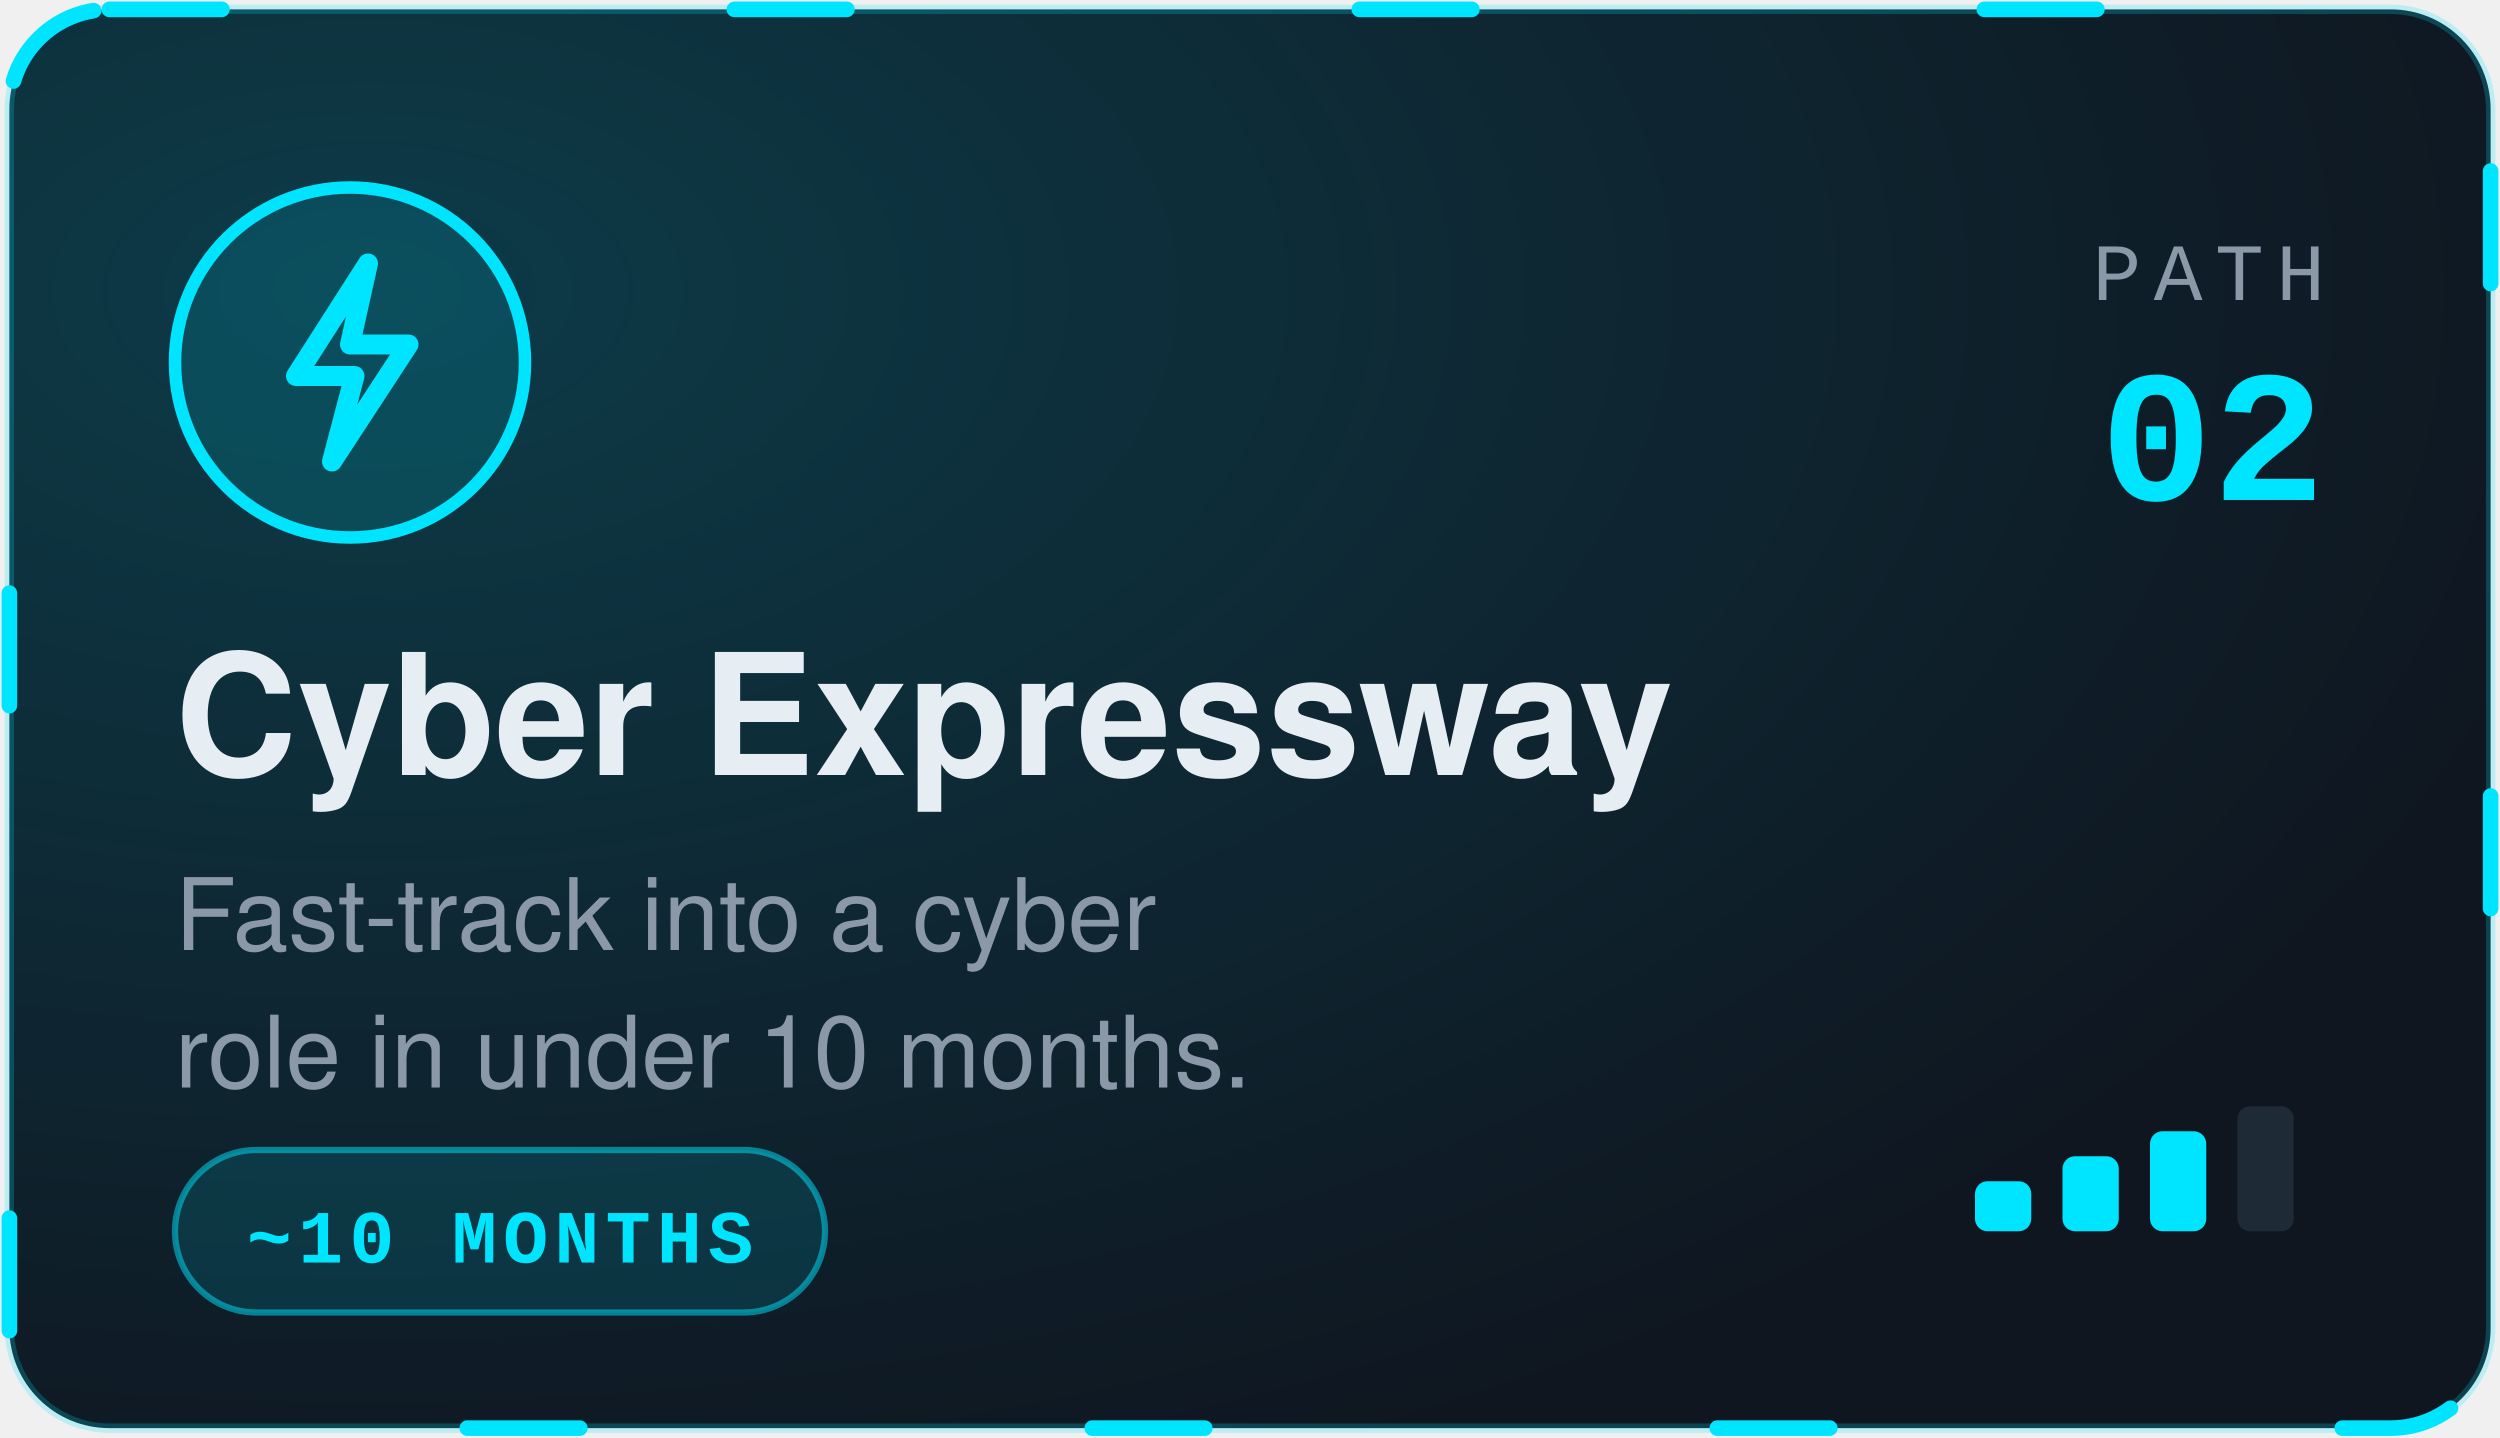
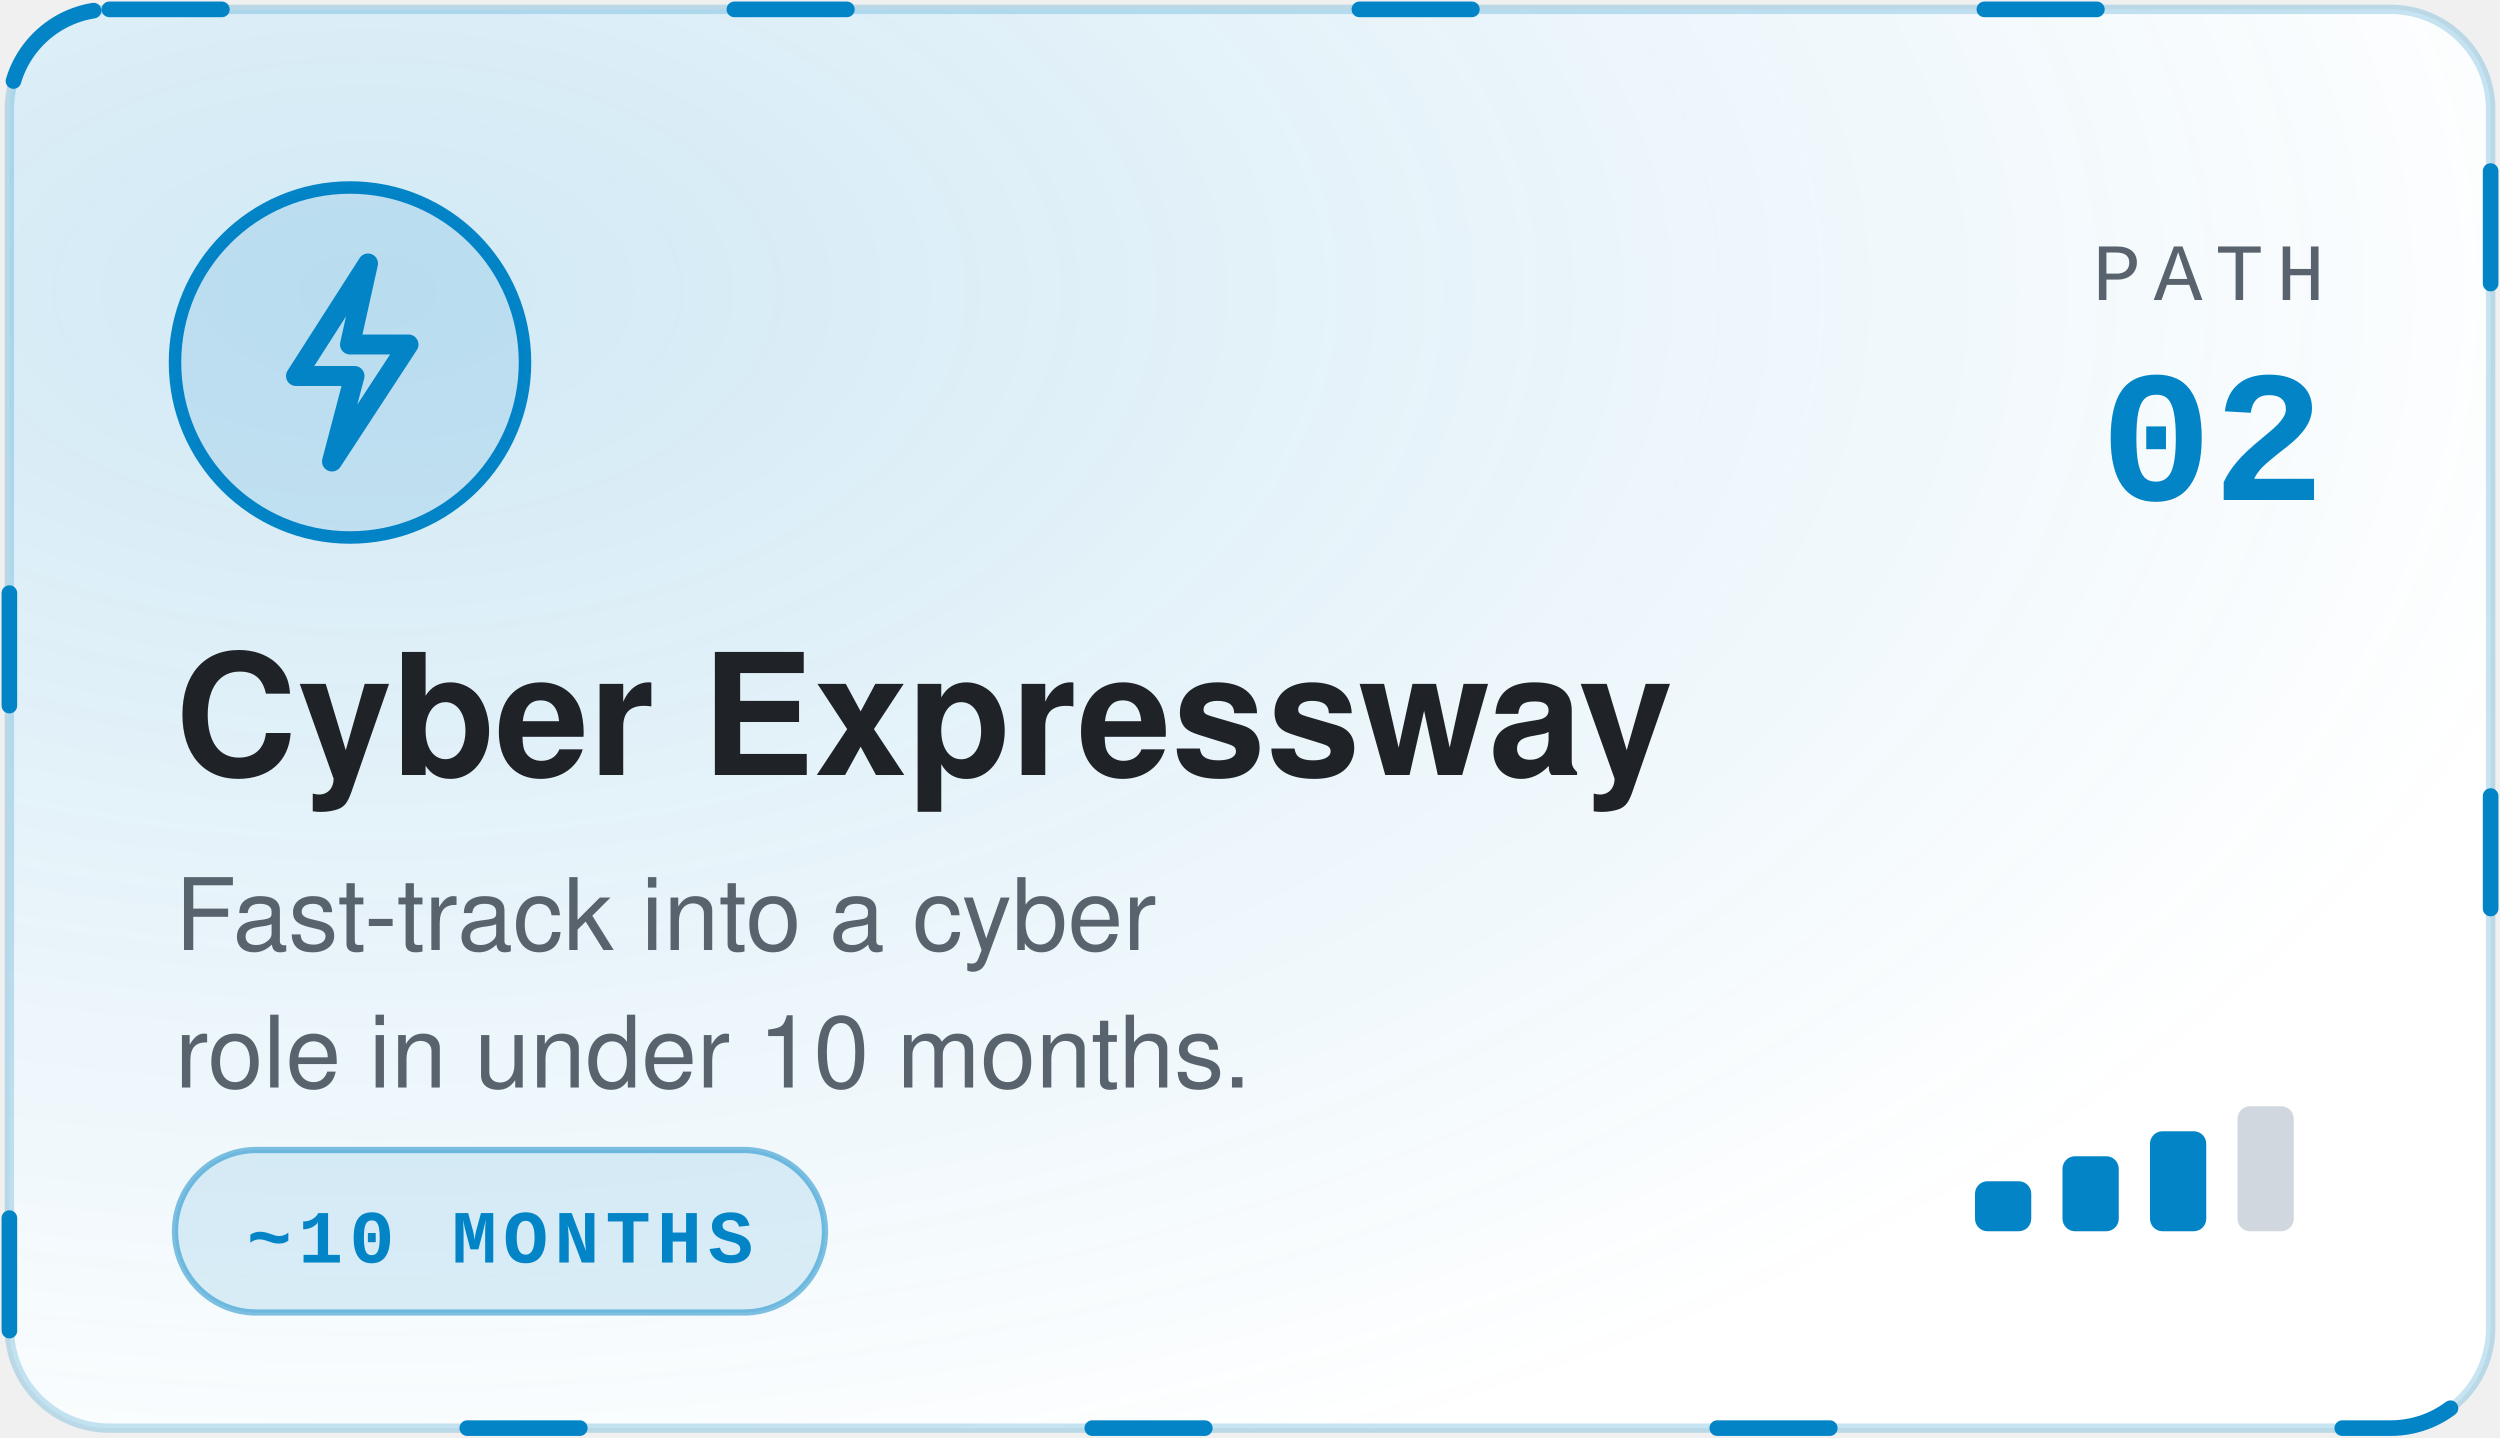
<svg xmlns="http://www.w3.org/2000/svg" width="400" height="230" viewBox="0 0 400 230" role="img" aria-label="Cyber Expressway">
  <defs>
    <radialGradient id="g" cx="0.15" cy="0.2" r="0.9">
-       <stop offset="0" stop-color="#00e5ff" stop-opacity="0.18" />
-       <stop offset="1" stop-color="#00e5ff" stop-opacity="0" />
+       <stop offset="0" stop-color="#0284c7" stop-opacity="0.18" />
+       <stop offset="1" stop-color="#0284c7" stop-opacity="0" />
    </radialGradient>
  </defs>
  <style>
  .sweep{stroke-dasharray:18 82;animation:sweep 5s linear infinite}
  @keyframes sweep{to{stroke-dashoffset:-100}}
  .ring{transform-box:fill-box;transform-origin:center;animation:ring 2.6s ease-out infinite}
  @keyframes ring{0%{transform:scale(.8);opacity:.9}100%{transform:scale(1.45);opacity:0}}
  .float{animation:float 3.5s ease-in-out infinite}
  @keyframes float{0%,100%{transform:translateY(0)}50%{transform:translateY(-3px)}}
  @media (prefers-reduced-motion: reduce){*{animation:none!important}}
</style>
-   <rect x="1.5" y="1.5" width="397" height="227" rx="16" fill="#0f1620" />
+   <rect x="1.5" y="1.5" width="397" height="227" rx="16" fill="#ffffff" />
  <rect x="1.5" y="1.5" width="397" height="227" rx="16" fill="url(#g)" />
-   <path d="M17.5 1.5 H382.5 A16 16 0 0 1 398.5 17.5 V212.5 A16 16 0 0 1 382.5 228.5 H17.5 A16 16 0 0 1 1.5 212.5 V17.5 A16 16 0 0 1 17.5 1.5 Z" fill="none" stroke="#00e5ff" stroke-opacity="0.22" stroke-width="1.5" />
-   <path class="sweep" d="M17.5 1.5 H382.5 A16 16 0 0 1 398.5 17.5 V212.5 A16 16 0 0 1 382.5 228.5 H17.5 A16 16 0 0 1 1.5 212.5 V17.5 A16 16 0 0 1 17.5 1.5 Z" pathLength="100" fill="none" stroke="#00e5ff" stroke-width="2.5" stroke-linecap="round" />
-   <circle class="ring" cx="56" cy="58" r="28" fill="none" stroke="#00e5ff" stroke-width="2" />
-   <circle cx="56" cy="58" r="28" fill="#00e5ff" fill-opacity="0.12" stroke="#00e5ff" stroke-opacity="0.5" />
+   <path d="M17.5 1.5 H382.5 A16 16 0 0 1 398.5 17.5 V212.5 A16 16 0 0 1 382.5 228.5 H17.5 A16 16 0 0 1 1.5 212.5 V17.5 A16 16 0 0 1 17.5 1.5 Z" fill="none" stroke="#0284c7" stroke-opacity="0.22" stroke-width="1.5" />
+   <path class="sweep" d="M17.5 1.5 H382.5 A16 16 0 0 1 398.5 17.5 V212.5 A16 16 0 0 1 382.5 228.5 H17.5 A16 16 0 0 1 1.5 212.5 V17.5 A16 16 0 0 1 17.5 1.5 Z" pathLength="100" fill="none" stroke="#0284c7" stroke-width="2.5" stroke-linecap="round" />
+   <circle class="ring" cx="56" cy="58" r="28" fill="none" stroke="#0284c7" stroke-width="2" />
+   <circle cx="56" cy="58" r="28" fill="#0284c7" fill-opacity="0.12" stroke="#0284c7" stroke-opacity="0.5" />
  <g class="float">
    <g transform="translate(56 58)">
      <g transform="scale(0.72)">
-         <path d="M4 -22 L-12 3 H1 L-4 22 L13 -4 H0 Z" stroke="#00e5ff" stroke-width="4.44" fill="none" stroke-linecap="round" stroke-linejoin="round" />
+         <path d="M4 -22 L-12 3 H1 L-4 22 L13 -4 H0 Z" stroke="#0284c7" stroke-width="4.44" fill="none" stroke-linecap="round" stroke-linejoin="round" />
      </g>
    </g>
  </g>
-   <text x="372" y="48" text-anchor="end" font-family="ui-monospace,SFMono-Regular,Menlo,Consolas,'Liberation Mono',monospace" font-size="13" letter-spacing="2" fill="#8b98a8">PATH</text>
-   <text x="372" y="80" text-anchor="end" font-family="ui-monospace,SFMono-Regular,Menlo,Consolas,'Liberation Mono',monospace" font-size="30" font-weight="700" fill="#00e5ff">02</text>
-   <text x="28" y="124" font-family="-apple-system,BlinkMacSystemFont,'Segoe UI',Helvetica,Arial,sans-serif" font-size="27" font-weight="800" fill="#e6edf3">Cyber Expressway</text>
-   <text x="28" y="152" font-family="-apple-system,BlinkMacSystemFont,'Segoe UI',Helvetica,Arial,sans-serif" font-size="16" fill="#8b98a8">
+   <text x="372" y="48" text-anchor="end" font-family="ui-monospace,SFMono-Regular,Menlo,Consolas,'Liberation Mono',monospace" font-size="13" letter-spacing="2" fill="#59636e">PATH</text>
+   <text x="372" y="80" text-anchor="end" font-family="ui-monospace,SFMono-Regular,Menlo,Consolas,'Liberation Mono',monospace" font-size="30" font-weight="700" fill="#0284c7">02</text>
+   <text x="28" y="124" font-family="-apple-system,BlinkMacSystemFont,'Segoe UI',Helvetica,Arial,sans-serif" font-size="27" font-weight="800" fill="#1f2328">Cyber Expressway</text>
+   <text x="28" y="152" font-family="-apple-system,BlinkMacSystemFont,'Segoe UI',Helvetica,Arial,sans-serif" font-size="16" fill="#59636e">
    <tspan x="28" dy="0">Fast-track into a cyber</tspan>
    <tspan x="28" dy="22">role in under 10 months.</tspan>
  </text>
-   <rect x="28" y="184" width="104" height="26" rx="13" fill="#00e5ff" fill-opacity="0.12" stroke="#00e5ff" stroke-opacity="0.5" />
-   <text x="80" y="202" text-anchor="middle" font-family="ui-monospace,SFMono-Regular,Menlo,Consolas,'Liberation Mono',monospace" font-size="12" font-weight="700" letter-spacing="1" fill="#00e5ff">~10 MONTHS</text>
-   <rect x="316" y="189" width="9" height="8" rx="2" transform="translate(0 0)" fill="#00e5ff" />
-   <rect x="330" y="189" width="9" height="12" rx="2" transform="translate(0 -4)" fill="#00e5ff" />
-   <rect x="344" y="189" width="9" height="16" rx="2" transform="translate(0 -8)" fill="#00e5ff" />
-   <rect x="358" y="189" width="9" height="20" rx="2" transform="translate(0 -12)" fill="#1f2a37" />
+   <rect x="28" y="184" width="104" height="26" rx="13" fill="#0284c7" fill-opacity="0.12" stroke="#0284c7" stroke-opacity="0.5" />
+   <text x="80" y="202" text-anchor="middle" font-family="ui-monospace,SFMono-Regular,Menlo,Consolas,'Liberation Mono',monospace" font-size="12" font-weight="700" letter-spacing="1" fill="#0284c7">~10 MONTHS</text>
+   <rect x="316" y="189" width="9" height="8" rx="2" transform="translate(0 0)" fill="#0284c7" />
+   <rect x="330" y="189" width="9" height="12" rx="2" transform="translate(0 -4)" fill="#0284c7" />
+   <rect x="344" y="189" width="9" height="16" rx="2" transform="translate(0 -8)" fill="#0284c7" />
+   <rect x="358" y="189" width="9" height="20" rx="2" transform="translate(0 -12)" fill="#d0d7de" />
</svg>
